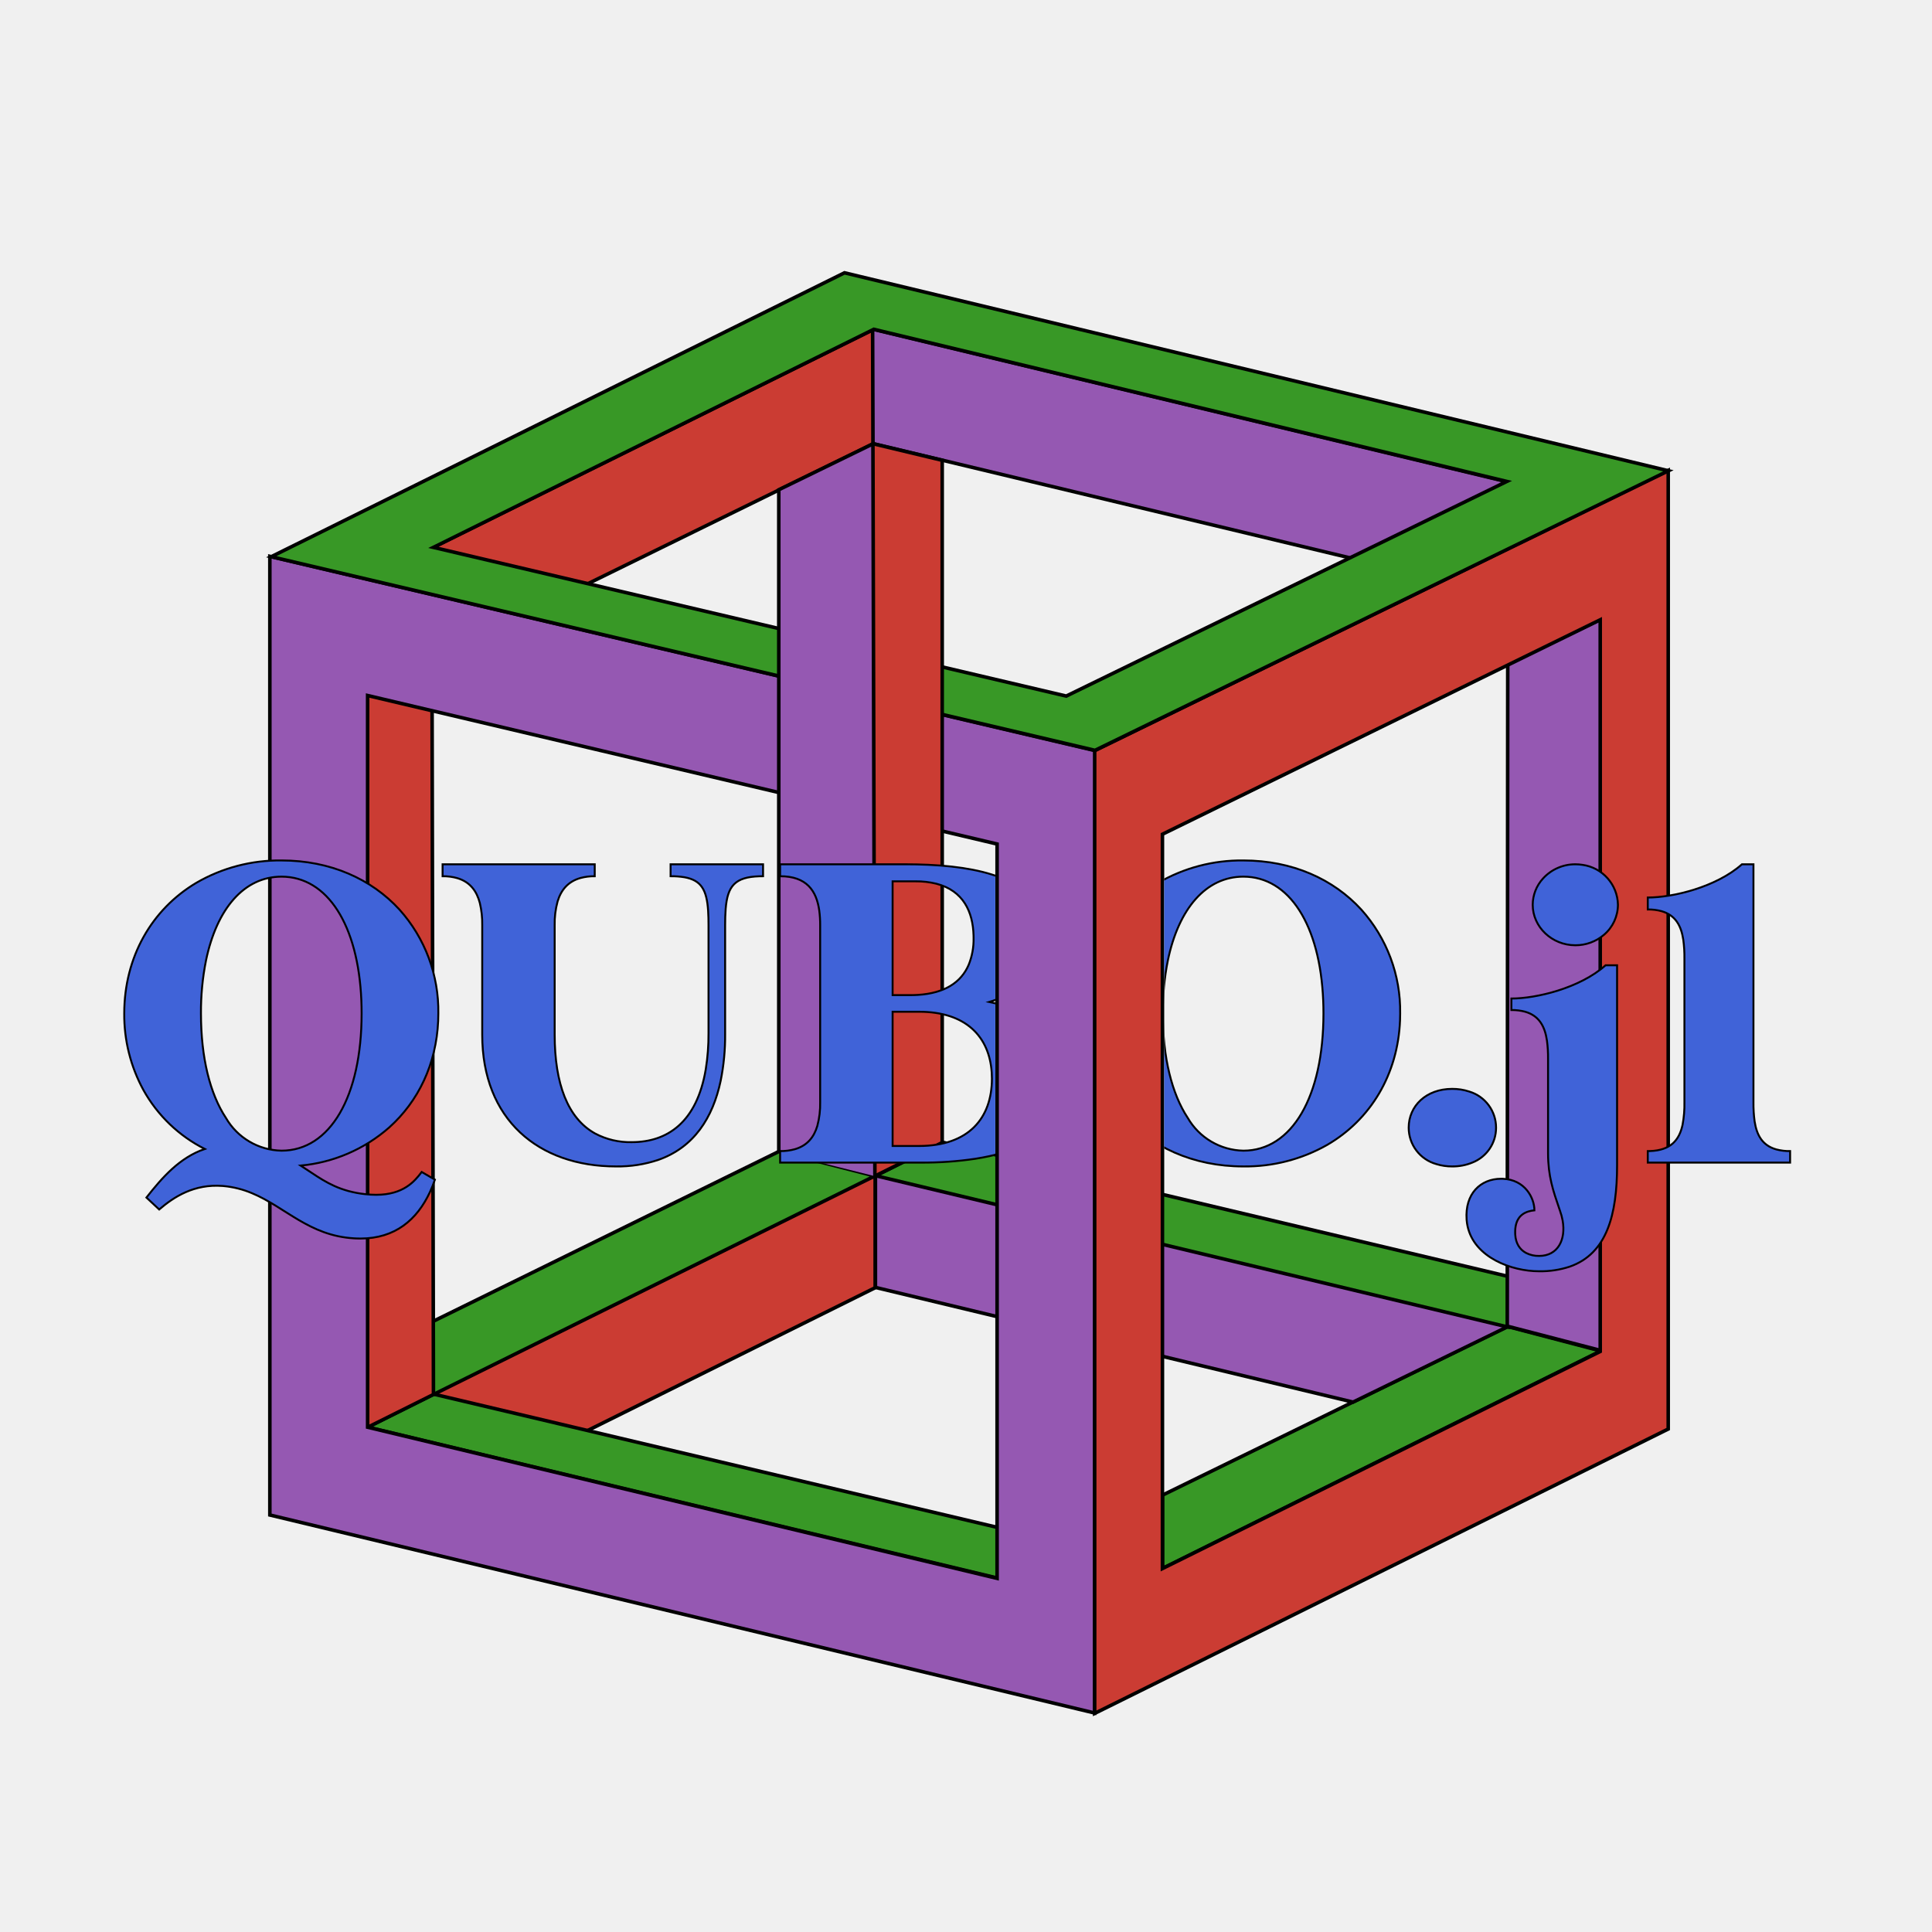
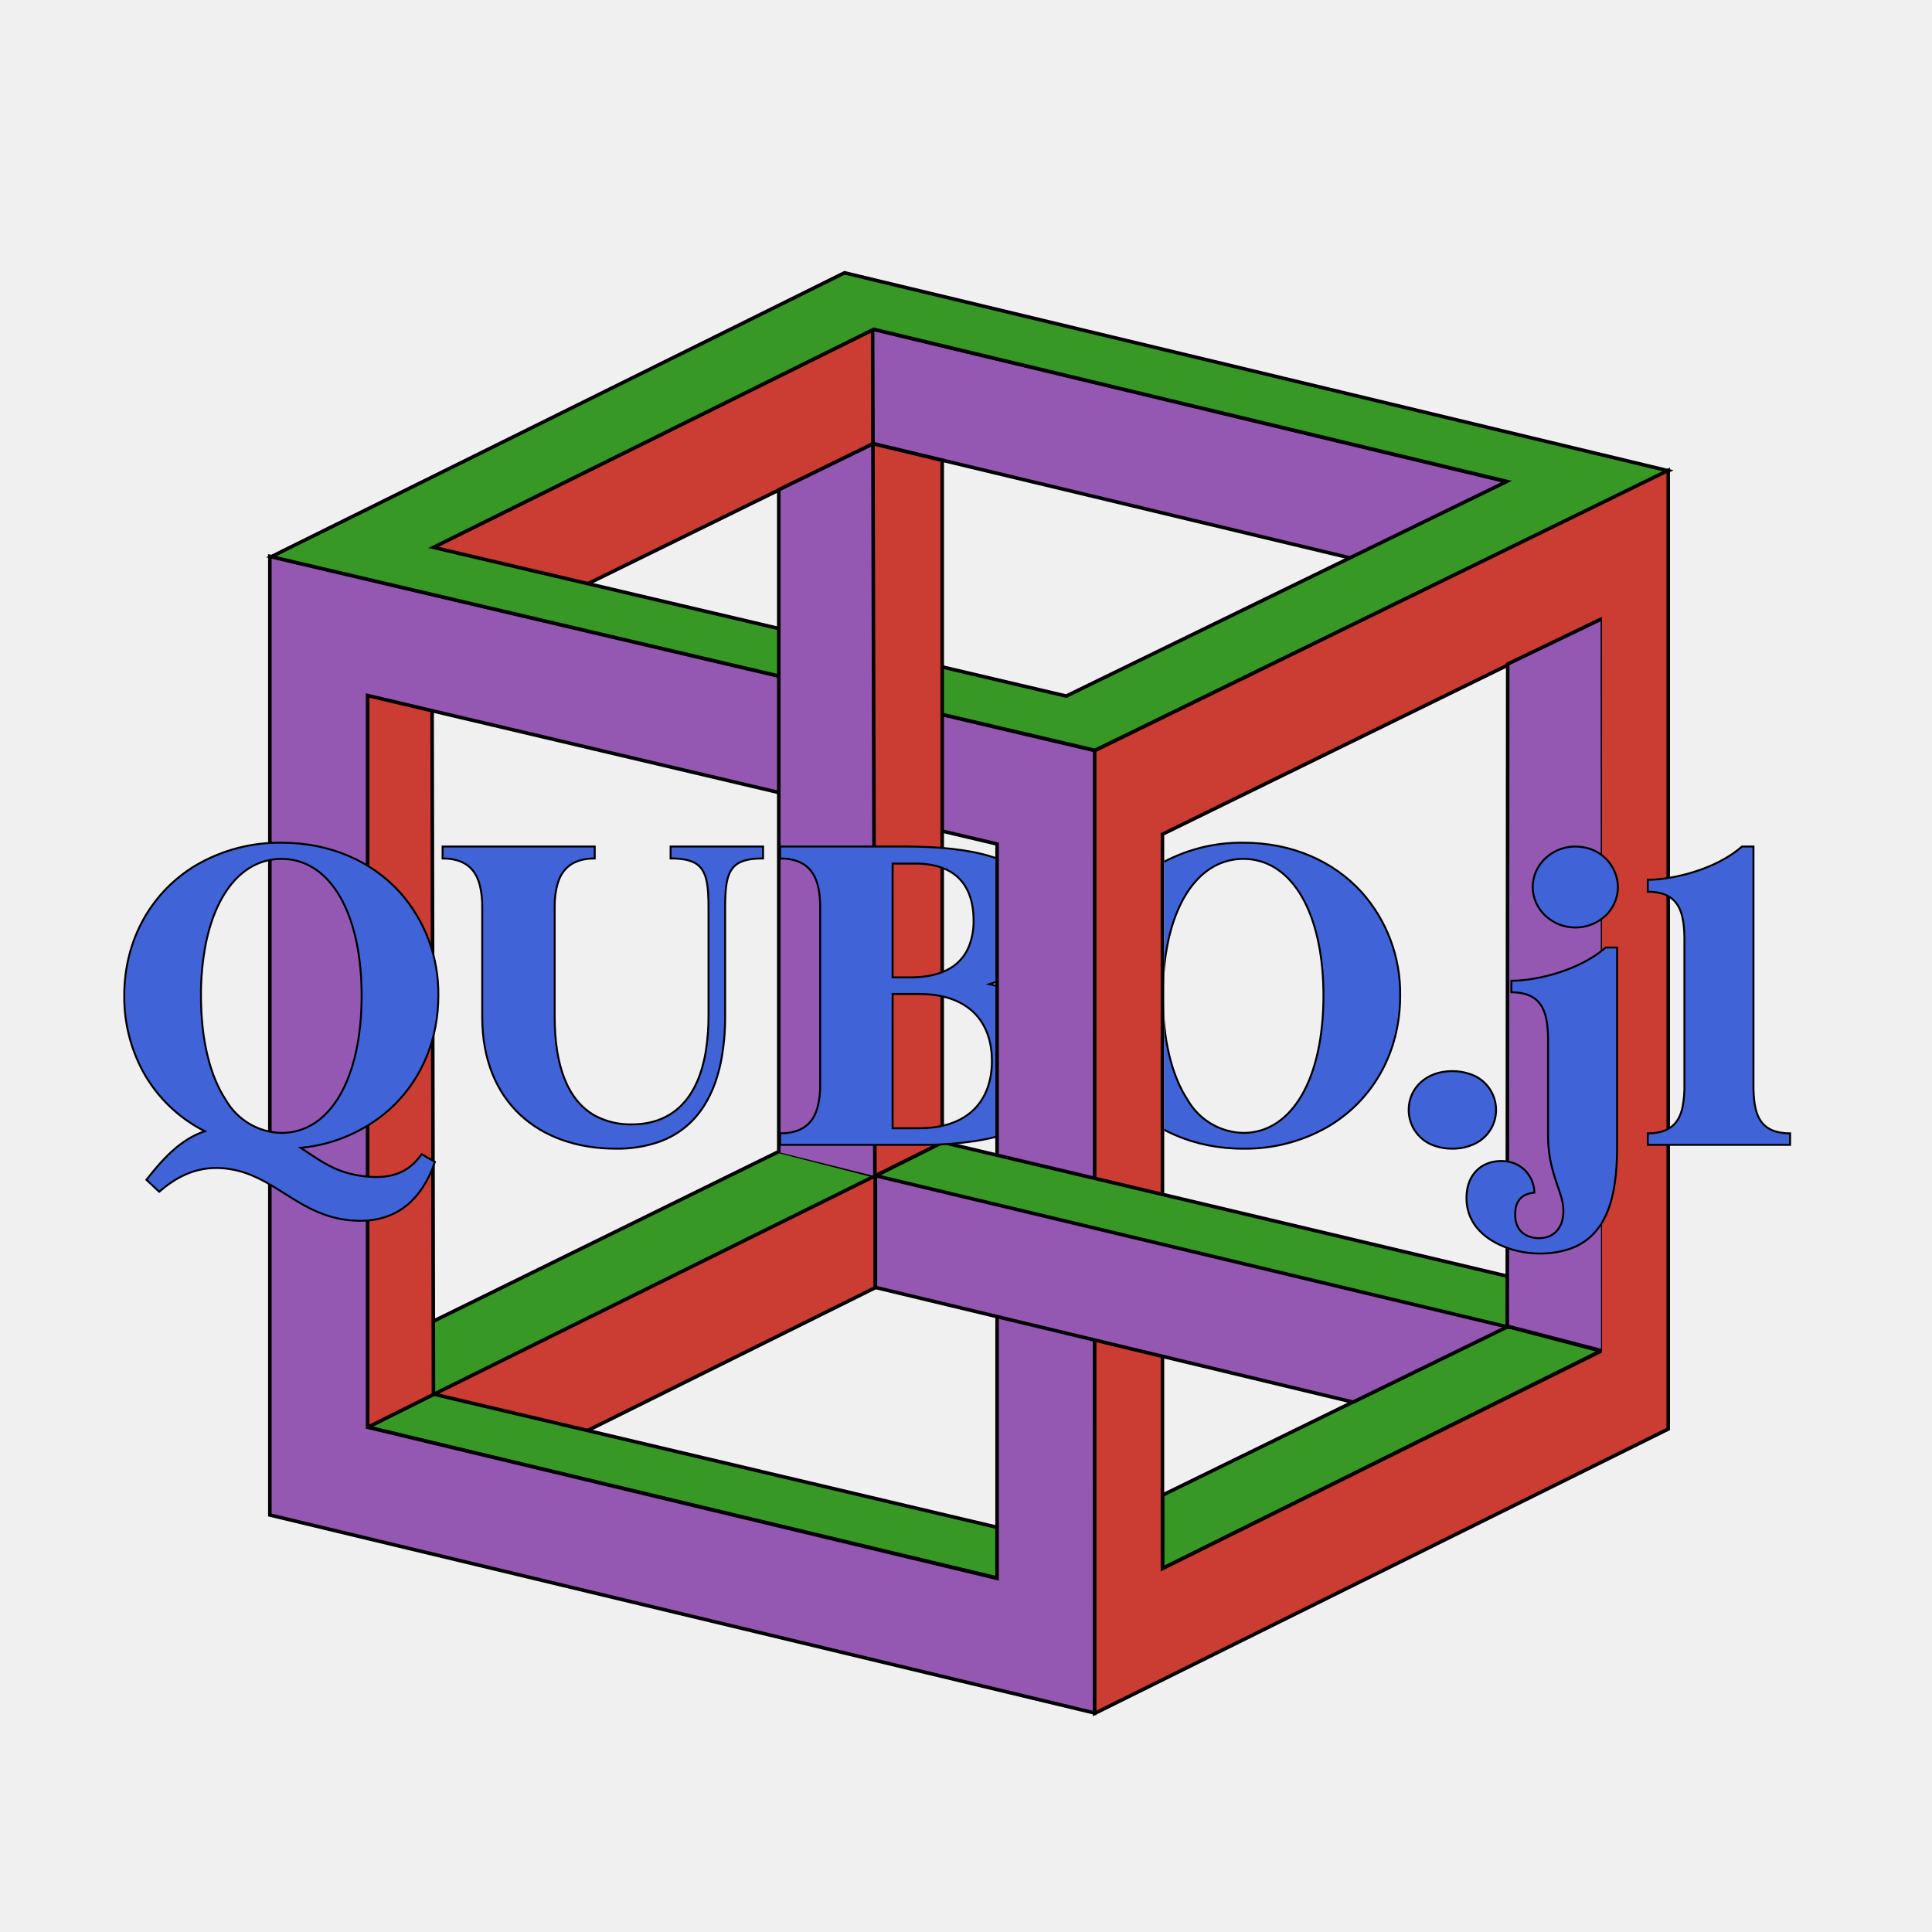
<svg xmlns="http://www.w3.org/2000/svg" width="1000" height="1000" viewBox="0 0 1000 1000">
  <style>
        .red{
        fill: #cb3c33;
        }

        .green{
        fill: #389826;
        }

        .violet{
        fill: #9558b2;
        }

        .blue{
        fill: #4063d8;
        }

        .face{
            fill-opacity:1;
            fill-rule:evenodd;
            stroke:#000;
            stroke-width:0.2vw;
            stroke-linecap:butt;
            stroke-linejoin:miter;
            stroke-opacity:1;
        }

        .title{
            stroke-linecap: round;
            fill-rule: evenodd;
            font-size: 9pt;
            font-size: 180px;
            text-anchor: middle;
            fill: #4063d8;
            stroke: #000;
            stroke-width: 0.25vw;
        }

        .shadow{
            fill: #000;
            stroke: #000;
        }

        .mask{
            stroke-width: 0.25vw;
            stroke: #000;
        }
    </style>
  <defs>
    <path id="title-Q" d="M 6.242 94.924 L 9.842 98.284 C 13.997 94.722 19.68 91.043 27.703 91.662 A 23.781 23.781 0 0 1 27.962 91.684 A 26.877 26.877 0 0 1 35.929 93.68 C 45.389 97.595 52.02 105.665 64.695 106.41 A 31.869 31.869 0 0 0 65.402 106.444 A 27.789 27.789 0 0 0 66.535 106.467 C 76.248 106.467 82.451 101.207 86.1 93.33 A 36.668 36.668 0 0 0 87.482 89.884 L 83.762 87.724 A 41.612 41.612 0 0 1 82.862 88.862 C 80.656 91.525 76.761 95.005 67.802 93.964 A 30.418 30.418 0 0 1 63.083 93.075 C 57.429 91.522 53.9 88.608 49.682 85.924 A 43.8 43.8 0 0 0 74.588 75.208 C 82.806 67.856 87.867 57.327 88.396 45.203 A 48.625 48.625 0 0 0 88.442 43.084 A 42.803 42.803 0 0 0 77.506 13.845 C 69.654 5.253 58.052 0.004 44.282 0.004 A 46.603 46.603 0 0 0 20.273 6.314 C 7.745 13.768 0.002 27.186 0.002 43.084 A 44.148 44.148 0 0 0 5.406 64.661 A 40.751 40.751 0 0 0 22.682 81.244 C 15.602 83.644 10.682 89.284 6.242 94.924 Z M 66.842 43.084 A 87.587 87.587 0 0 0 66.766 39.404 C 65.874 18.211 57.227 4.564 44.282 4.564 C 33.801 4.564 26.068 13.508 23.024 28.161 A 73.678 73.678 0 0 0 21.602 43.084 C 21.602 55.561 24.161 65.718 28.623 72.481 A 18.502 18.502 0 0 0 44.282 81.724 C 57.962 81.724 66.842 66.484 66.842 43.084 Z" vector-effect="non-scaling-stroke" />
    <path id="title-U" d="M 164.522 18.244 L 164.522 48.604 A 61.745 61.745 0 0 1 163.743 58.824 C 161.229 73.758 152.906 79.324 142.922 79.324 A 20.945 20.945 0 0 1 132.546 76.867 C 124.876 72.581 121.202 62.859 121.202 49.084 L 121.202 18.244 A 23.458 23.458 0 0 1 122.024 11.547 C 122.988 8.357 124.928 5.931 128.495 4.937 A 14.833 14.833 0 0 1 132.482 4.444 L 132.482 1.084 L 89.642 1.084 L 89.642 4.444 A 14.492 14.492 0 0 1 93.822 4.995 C 97.395 6.07 99.251 8.634 100.126 11.97 A 25.05 25.05 0 0 1 100.802 18.244 L 100.802 49.084 C 100.802 72.964 116.642 86.164 138.482 86.164 A 35.686 35.686 0 0 0 150.418 84.305 C 160.457 80.76 165.742 72.452 167.94 62.077 A 64.235 64.235 0 0 0 169.202 48.844 L 169.202 18.244 A 57.943 57.943 0 0 1 169.354 13.606 C 169.88 7.164 171.987 4.675 178.852 4.459 A 32.784 32.784 0 0 1 179.882 4.444 L 179.882 1.084 L 153.842 1.084 L 153.842 4.444 A 22.664 22.664 0 0 1 157.748 4.732 C 162.506 5.574 164.025 8.342 164.41 14.148 A 62.744 62.744 0 0 1 164.522 18.244 Z" vector-effect="non-scaling-stroke" />
    <path id="title-B" d="M 219.962 1.084 L 184.682 1.084 L 184.682 4.444 C 192.171 4.444 194.93 8.543 195.707 14.122 A 30.074 30.074 0 0 1 195.962 18.244 L 195.962 68.044 A 23.948 23.948 0 0 1 195.164 74.74 C 194.231 77.898 192.342 80.306 188.821 81.319 A 14.957 14.957 0 0 1 184.682 81.844 L 184.682 85.084 L 224.282 85.084 A 100.187 100.187 0 0 0 239.688 84.002 C 250.618 82.289 258.611 78.515 262.776 72.5 A 18.955 18.955 0 0 0 266.042 61.444 A 18.651 18.651 0 0 0 256.809 44.9 C 254.355 43.331 251.437 42.035 248.082 41.006 A 54.915 54.915 0 0 0 243.602 39.844 A 31.989 31.989 0 0 0 251.413 36.236 C 256.344 32.993 259.279 28.442 259.435 22.36 A 20.045 20.045 0 0 0 259.442 21.844 A 16.838 16.838 0 0 0 248.698 5.664 C 243.228 3.076 235.723 1.646 226.304 1.22 A 140.78 140.78 0 0 0 219.962 1.084 Z M 223.802 80.404 L 216.362 80.404 L 216.362 42.604 L 223.802 42.604 C 237.076 42.604 243.592 49.683 244.264 59.684 A 26.269 26.269 0 0 1 244.322 61.444 C 244.322 72.484 237.842 80.404 223.802 80.404 Z M 221.402 37.924 L 216.362 37.924 L 216.362 5.884 L 222.842 5.884 A 23.456 23.456 0 0 1 228.648 6.548 C 236.29 8.5 238.982 14.502 239.153 21.154 A 26.864 26.864 0 0 1 239.162 21.844 A 19.038 19.038 0 0 1 237.771 29.411 C 235.65 34.326 231.042 37.386 223.515 37.859 A 33.666 33.666 0 0 1 221.402 37.924 Z" vector-effect="non-scaling-stroke" />
    <path id="title-O" d="M 315.122 0.004 A 46.603 46.603 0 0 0 291.113 6.314 C 278.585 13.768 270.842 27.186 270.842 43.084 A 42.828 42.828 0 0 0 281.146 71.605 C 289.033 80.637 300.947 86.164 315.122 86.164 A 46.66 46.66 0 0 0 338.7 80.115 C 350.929 73.024 358.661 60.273 359.246 44.963 A 49.196 49.196 0 0 0 359.282 43.084 A 42.803 42.803 0 0 0 348.346 13.845 C 340.494 5.253 328.892 0.004 315.122 0.004 Z M 299.463 72.481 A 18.502 18.502 0 0 0 315.122 81.724 C 328.802 81.724 337.682 66.484 337.682 43.084 A 87.587 87.587 0 0 0 337.606 39.404 C 336.714 18.211 328.067 4.564 315.122 4.564 C 304.641 4.564 296.908 13.508 293.864 28.161 A 73.678 73.678 0 0 0 292.442 43.084 C 292.442 55.561 295.001 65.718 299.463 72.481 Z" vector-effect="non-scaling-stroke" />
    <path id="title-x" d="M 373.922 64.324 C 366.602 64.324 361.682 69.124 361.682 75.244 A 10.641 10.641 0 0 0 369.489 85.511 A 14.754 14.754 0 0 0 373.922 86.164 A 14.578 14.578 0 0 0 379.616 85.073 A 10.502 10.502 0 0 0 386.282 75.244 A 10.595 10.595 0 0 0 378.707 65.07 A 14.994 14.994 0 0 0 373.922 64.324 Z" vector-effect="non-scaling-stroke" />
    <path id="title-j" d="M 400.922 55.924 L 400.922 82.444 C 400.922 88.912 402.367 93.045 404.08 98.054 A 599.38 599.38 0 0 1 404.282 98.644 A 16.477 16.477 0 0 1 405.024 101.376 C 405.998 106.84 403.664 111.364 398.402 111.364 A 7.754 7.754 0 0 1 394.708 110.515 C 392.991 109.588 391.83 107.89 391.682 105.364 A 12.949 12.949 0 0 1 391.663 104.832 C 391.615 101.516 392.944 99.577 395.463 98.828 A 8.591 8.591 0 0 1 397.082 98.524 C 397.082 95.044 394.442 89.884 388.202 89.644 A 12.299 12.299 0 0 0 387.72 89.634 C 381.882 89.634 377.484 93.86 377.99 101.12 A 17.1 17.1 0 0 0 378.002 101.284 C 378.791 110.754 388.901 115.14 396.888 115.636 A 24.444 24.444 0 0 0 398.402 115.684 A 26.174 26.174 0 0 0 406.979 114.397 C 417.51 110.758 420.362 99.746 420.362 85.804 L 420.362 29.524 L 417.122 29.524 C 409.802 36.004 397.562 38.884 390.602 38.884 L 390.602 42.124 A 14.121 14.121 0 0 1 394.481 42.606 C 398.451 43.74 400.029 46.781 400.611 50.705 A 36.072 36.072 0 0 1 400.922 55.924 Z M 408.602 23.884 A 12.289 12.289 0 0 0 416.654 20.949 A 11.151 11.151 0 0 0 420.602 12.484 A 11.571 11.571 0 0 0 410.601 1.239 A 12.843 12.843 0 0 0 408.602 1.084 A 12.25 12.25 0 0 0 399.49 5.098 A 11.017 11.017 0 0 0 396.602 12.484 C 396.602 18.724 402.002 23.884 408.602 23.884 Z" vector-effect="non-scaling-stroke" />
    <path id="title-l" d="M 458.762 68.044 L 458.762 1.084 L 455.522 1.084 C 448.202 7.564 435.962 10.444 429.002 10.444 L 429.002 13.804 A 14.121 14.121 0 0 1 432.881 14.286 C 436.851 15.42 438.429 18.461 439.011 22.385 A 36.072 36.072 0 0 1 439.322 27.604 L 439.322 68.044 A 31.102 31.102 0 0 1 438.798 74.447 C 437.888 78.675 435.515 81.633 429.648 81.833 A 18.96 18.96 0 0 1 429.002 81.844 L 429.002 85.084 L 469.082 85.084 L 469.082 81.844 A 14.493 14.493 0 0 1 465.241 81.384 C 461.267 80.291 459.687 77.339 459.093 73.509 A 36.287 36.287 0 0 1 458.762 68.044 Z" vector-effect="non-scaling-stroke" />
    <mask id="textmask">
      <rect width="100%" height="100%" fill="#fff" />
      <path d="M 41,114.375 L 41,384.312 L 273.219,440.062 L 273.43,169.082 L 41,114.375 z M 68.531,153.562 L 245.781,195.375 L 245.781,402.156 L 68.531,359.594 L 68.531,153.562 z " class="mask" />
      <path d="M 434.761,90.165 L 434.761,360.102 L 273.257,440.179 L 273.257,169.093 L 434.761,90.165 z M 415.613,132.236 L 292.339,192.617 L 292.339,399.398 L 415.613,338.268 L 415.613,132.236 z " class="mask" />
    </mask>
  </defs>
  <g transform="matrix(1.838166,0,0,1.838166,-64.3648,-50.94291) translate(70.0, 70.0)" id="cube">
    <path d="M 415.765,338.125 L 292.367,399.36 L 292.367,378.717 L 389.505,331.226 L 415.765,338.125 z " class="green face" />
    <path d="M 86.952,350.259 L 211.482,288.563 L 211.482,320.3 L 130.434,360.554" class="red face" />
    <path d="M 247.442,388.177 L 87.14,350.282 L 68.542,359.564 L 247.143,402.375" class="green face" />
    <path d="M 86.658,329.936 L 184.367,281.939 L 211.348,288.846 L 86.885,350.465" class="green face" />
    <path d="M 68.485,359.645 L 87.068,350.377 L 86.685,157.412 L 68.153,153.227" class="red face" />
-     <path d="M 211.523,288.798 L 211.523,320.227 L 346.014,352.525 L 389.688,331.218" class="violet face" />
-     <path d="M 390.532,317.331 L 230.463,279.369 L 211.632,288.785 L 390.233,331.53" class="green face" />
    <path d="M 41,114.375 L 41,384.312 L 273.219,440.062 L 273.43,169.082 L 41,114.375 z M 68.531,153.562 L 245.781,195.375 L 245.781,402.156 L 68.531,359.594 L 68.531,153.562 z " class="violet face" />
-     <path d="M 415.724,132.109 L 389.569,144.69 L 389.436,331.14 L 415.857,338.012" class="violet face" />
-     <path d="M 434.761,90.165 L 434.761,360.102 L 273.257,440.179 L 273.257,169.093 L 434.761,90.165 z M 415.613,132.236 L 292.339,192.617 L 292.339,399.398 L 415.613,338.268 L 415.613,132.236 z " class="red face" />
    <path d="M 86.944,111.857 L 210.942,50.494 L 210.942,82.634 L 130.623,122.041 L 130.623,122.041" class="red face" />
    <path d="M 389.072,93.296 L 210.73,50.389 L 210.836,82.622 L 345.186,114.816" class="violet face" />
    <path d="M 202.812,34.531 L 41.406,114.469 L 273.344,169 L 434.812,90.281 L 202.812,34.531 z M 211.062,50.438 L 389.312,93.281 L 265.25,153.719 L 87.062,111.844 L 211.062,50.438 z " class="green face" />
    <path d="M 210.83,82.657 L 230.324,87.326 L 230.324,279.449 L 210.83,289.146 L 211.311,289.098" class="red face" />
    <path d="M 184.31,282.15 L 184.31,95.621 L 210.819,82.697 L 211.375,288.911" class="violet face" />
-     <use x="0" y="200" class="title face" href="#title-Q" />
-     <use x="0" y="200" class="title face" href="#title-U" />
-     <use x="0" y="200" class="title face" href="#title-x" />
-     <use x="0" y="200" class="title face" href="#title-j" />
-     <use x="0" y="200" class="title face" href="#title-l" />
+     <path d="M 434.761,90.165 L 434.761,360.102 L 273.257,440.179 L 273.257,169.093 L 434.761,90.165 z M 415.613,132.236 L 292.339,192.617 L 292.339,399.398 L 415.613,338.268 L 415.613,132.236 z " class="red face" />
+     <path d="M 211.523,288.798 L 211.523,320.227 L 346.014,352.525 L 389.688,331.218" class="violet face" />
+     <path d="M 390.532,317.331 L 230.463,279.369 L 211.632,288.785 L 390.233,331.53" class="green face" />
+     <path d="M 415.724,132.109 L 389.569,144.69 L 389.436,331.14 L 415.857,338.012" class="violet face" />
+     <use x="0" y="195" class="title face" href="#title-Q" />
+     <use x="0" y="195" class="title face" href="#title-U" />
+     <use x="0" y="195" class="title face" href="#title-x" />
+     <use x="0" y="195" class="title face" href="#title-j" />
+     <use x="0" y="195" class="title face" href="#title-l" />
    <g mask="url(#textmask)">
-       <use x="0" y="200" class="title face" href="#title-B" />
-       <use x="0" y="200" class="title face" href="#title-O" />
+       <use x="0" y="195" class="title face" href="#title-B" />
+       <use x="0" y="195" class="title face" href="#title-O" />
    </g>
  </g>
</svg>
